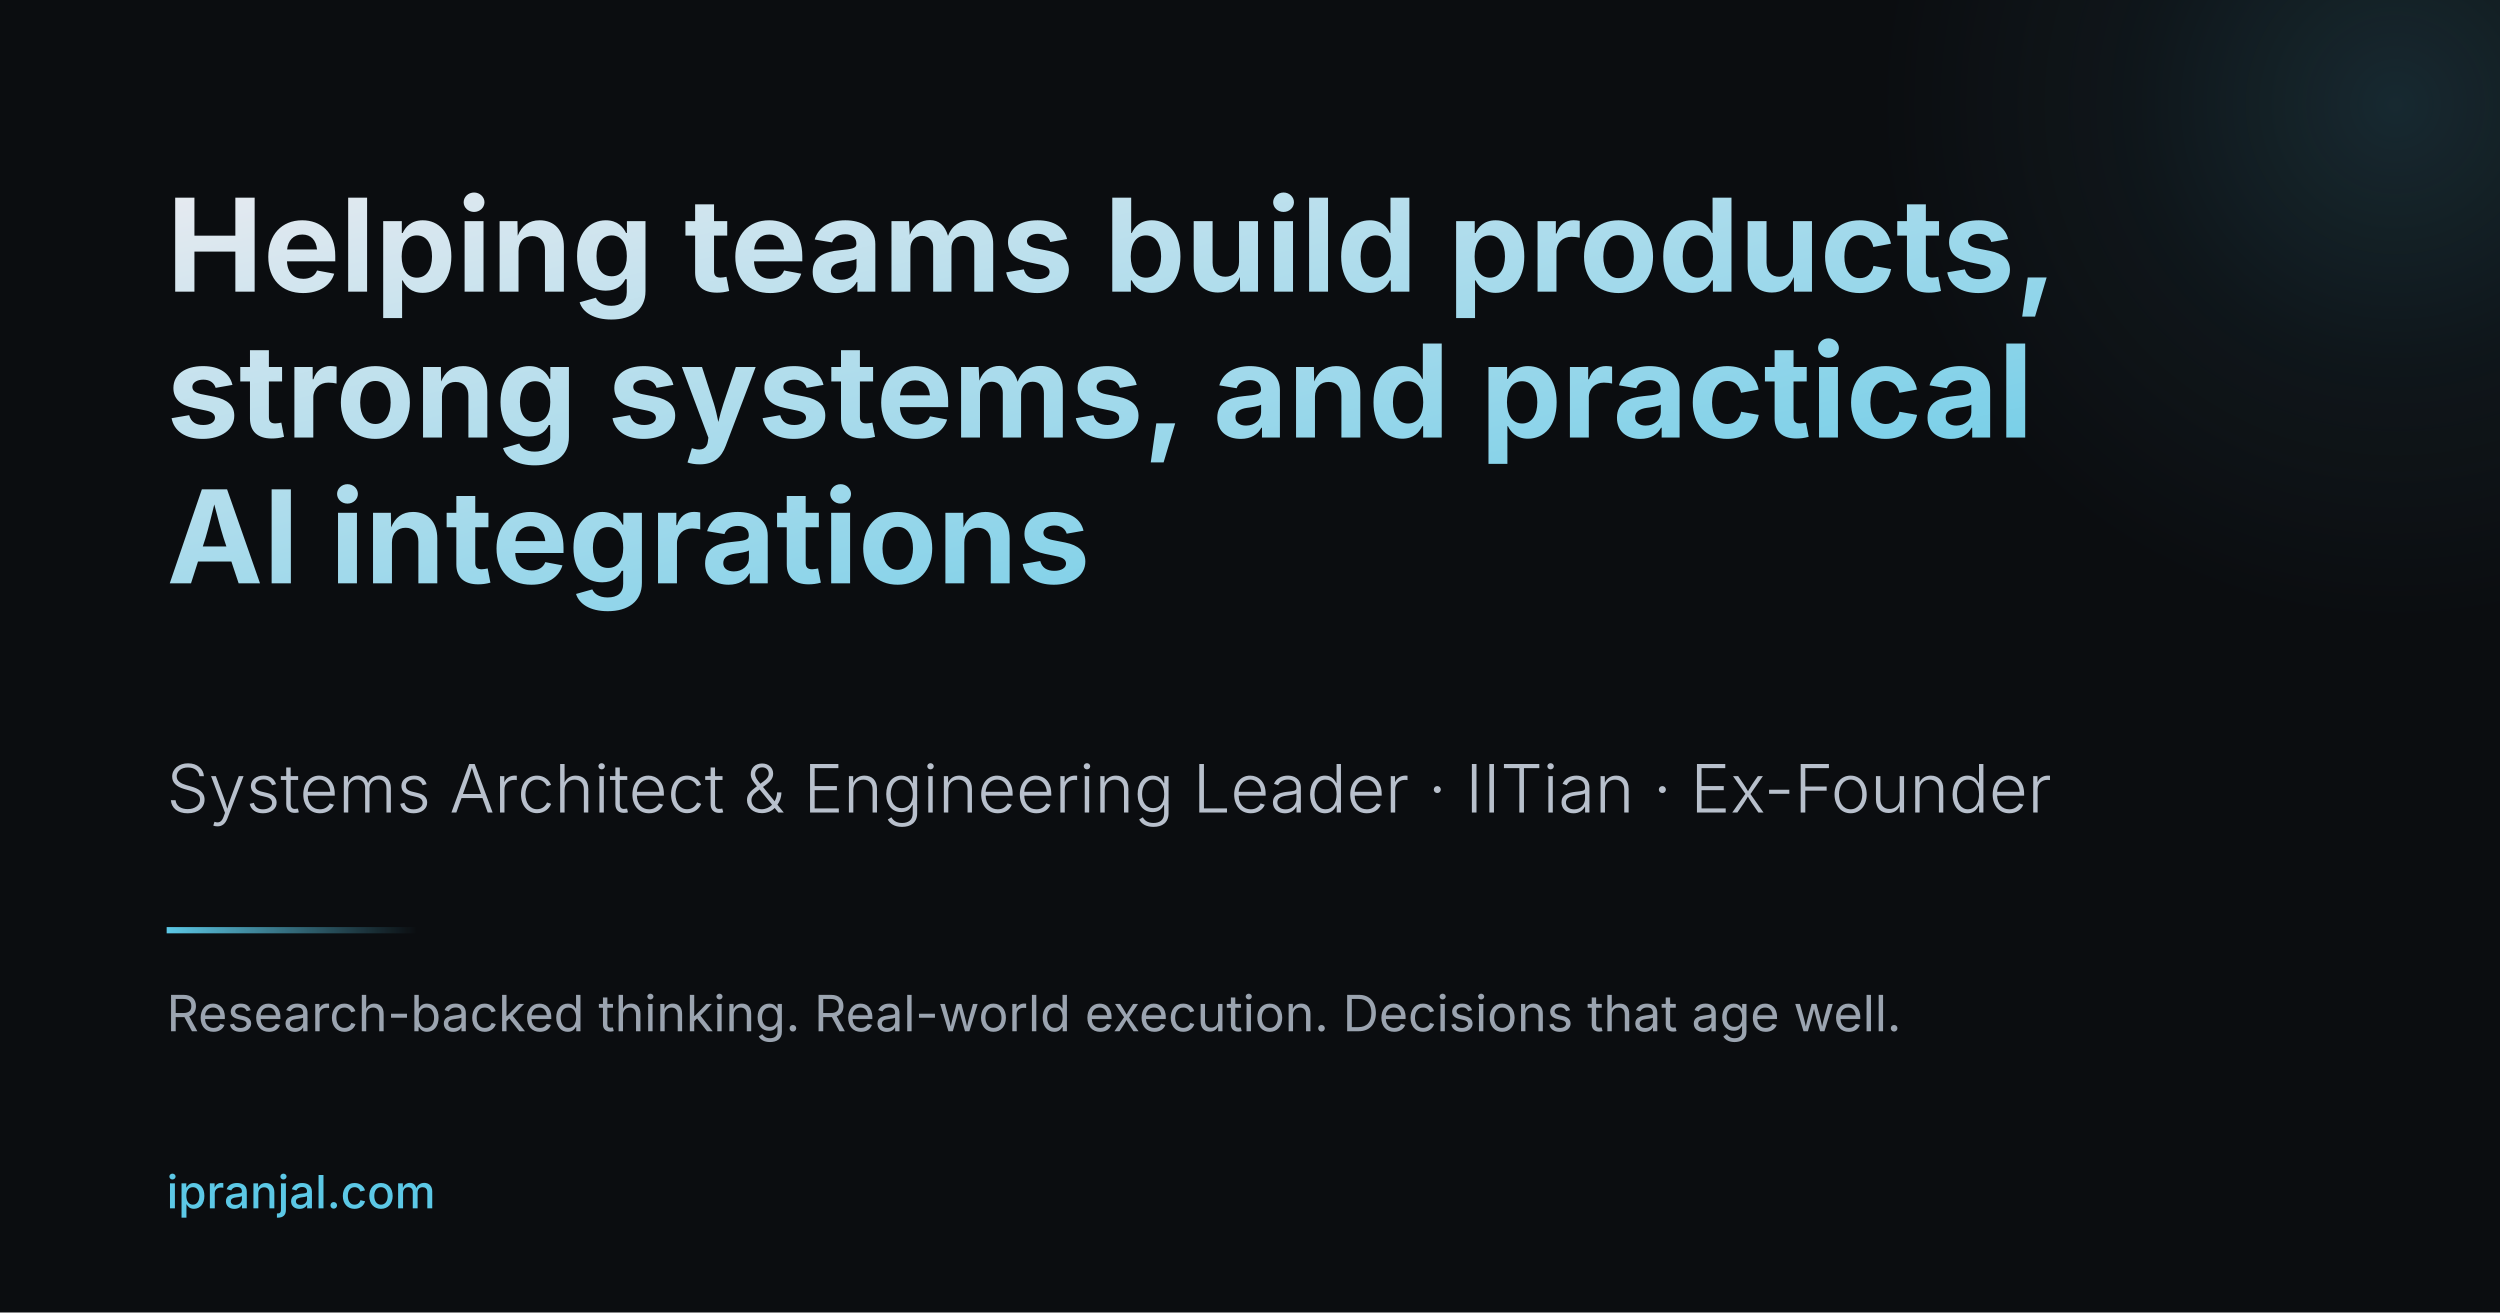
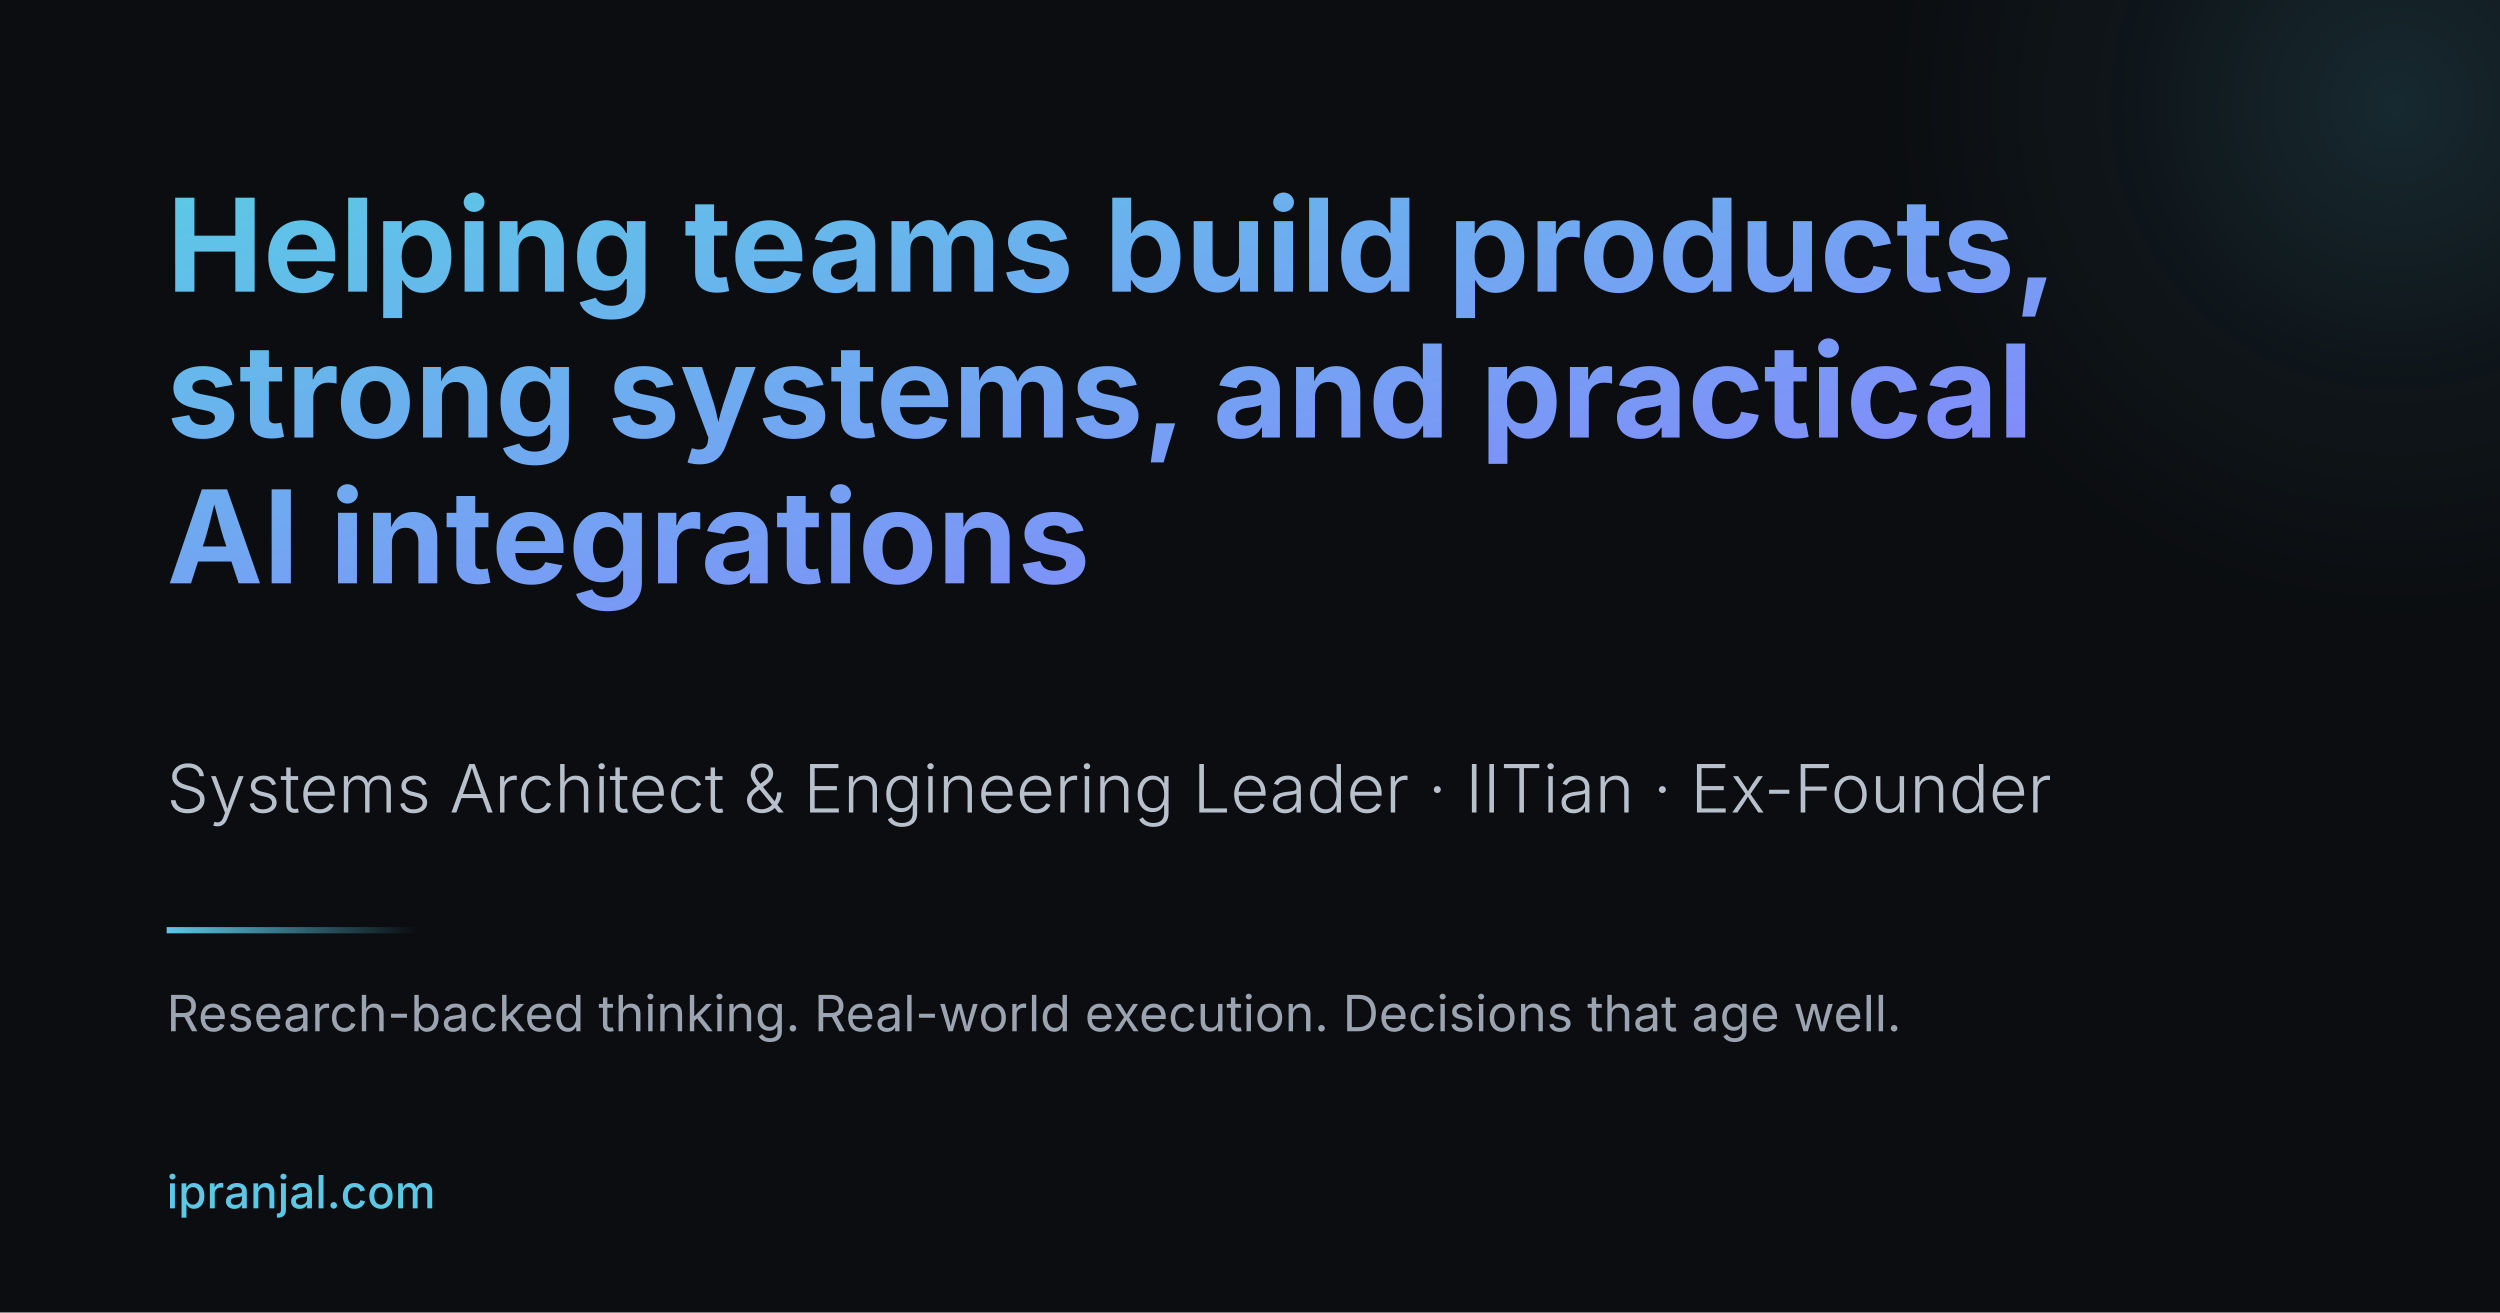
<svg xmlns="http://www.w3.org/2000/svg" width="1200" height="630">
  <defs>
    <linearGradient id="headlineGradient" x1="0%" y1="0%" x2="100%" y2="100%">
-       <stop offset="0%" style="stop-color:#E6EAF0;stop-opacity:1" />
-       <stop offset="100%" style="stop-color:#5CC8E6;stop-opacity:1" />
+       <stop offset="0%" style="stop-color:#5CC8E6;stop-opacity:1" />
+       <stop offset="100%" style="stop-color:#8B7CFF;stop-opacity:1" />
    </linearGradient>
    <linearGradient id="dividerGradient" x1="0%" y1="0%" x2="100%" y2="0%">
      <stop offset="0%" style="stop-color:#5CC8E6;stop-opacity:1" />
      <stop offset="100%" style="stop-color:#5CC8E6;stop-opacity:0" />
    </linearGradient>
    <radialGradient id="orbGradient" cx="50%" cy="50%" r="50%">
      <stop offset="0%" style="stop-color:#5CC8E6;stop-opacity:0.15" />
      <stop offset="50%" style="stop-color:#5CC8E6;stop-opacity:0.05" />
      <stop offset="100%" style="stop-color:#5CC8E6;stop-opacity:0" />
    </radialGradient>
  </defs>
  <rect width="1200" height="630" fill="#0B0D10" />
  <circle cx="1150" cy="50" r="250" fill="url(#orbGradient)" />
  <g transform="translate(80, 140)">
    <text x="0" y="0" font-family="system-ui, -apple-system, sans-serif" font-size="62" font-weight="700" fill="url(#headlineGradient)" style="line-height: 1.1">
      <tspan x="0" dy="0">Helping teams build products,</tspan>
      <tspan x="0" dy="70">strong systems, and practical</tspan>
      <tspan x="0" dy="70">AI integrations</tspan>
    </text>
    <text x="0" y="250" font-family="system-ui, -apple-system, sans-serif" font-size="32" font-weight="300" fill="#B8C0CC">
      Systems Architect &amp; Engineering Leader · IITian · Ex-Founder
    </text>
    <rect x="0" y="305" width="120" height="3" fill="url(#dividerGradient)" />
    <text x="0" y="355" font-family="system-ui, -apple-system, sans-serif" font-size="24" fill="#9BA4B0">
      Research-backed thinking. Real-world execution. Decisions that age well.
    </text>
  </g>
  <text x="80" y="580" font-family="system-ui, -apple-system, sans-serif" font-size="22" font-weight="500" fill="#5CC8E6">
    ipranjal.com
  </text>
</svg>
